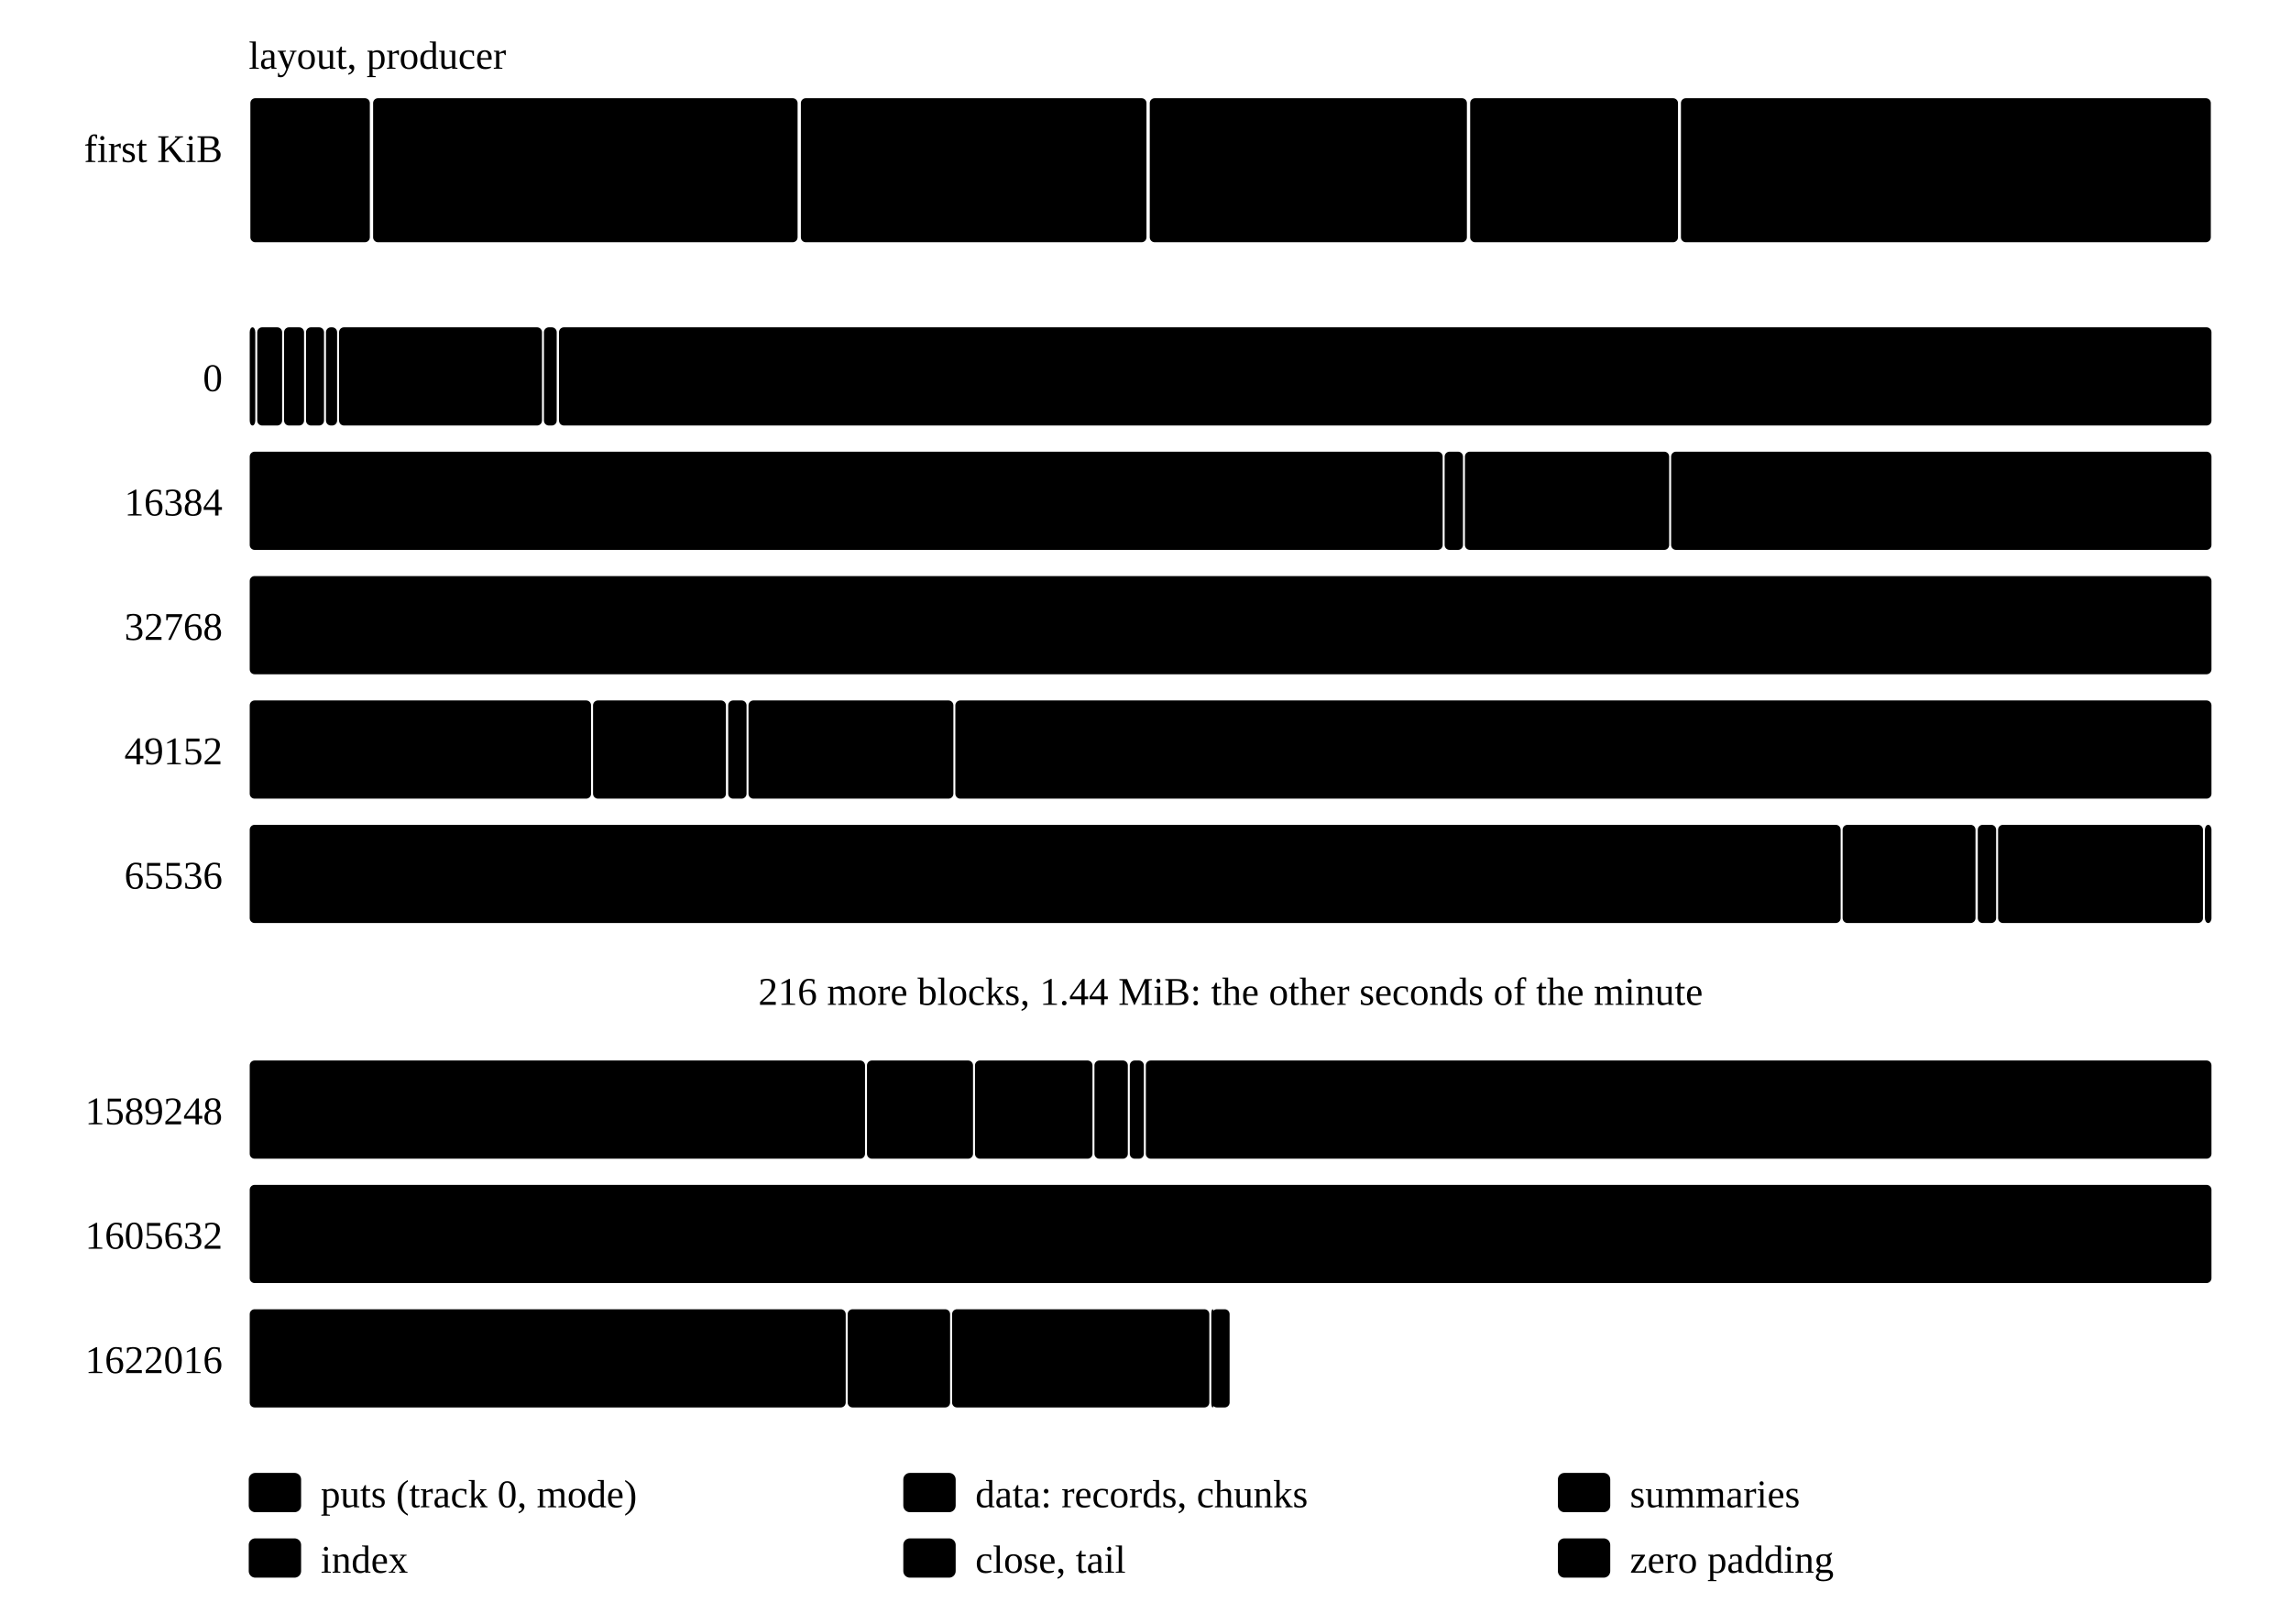
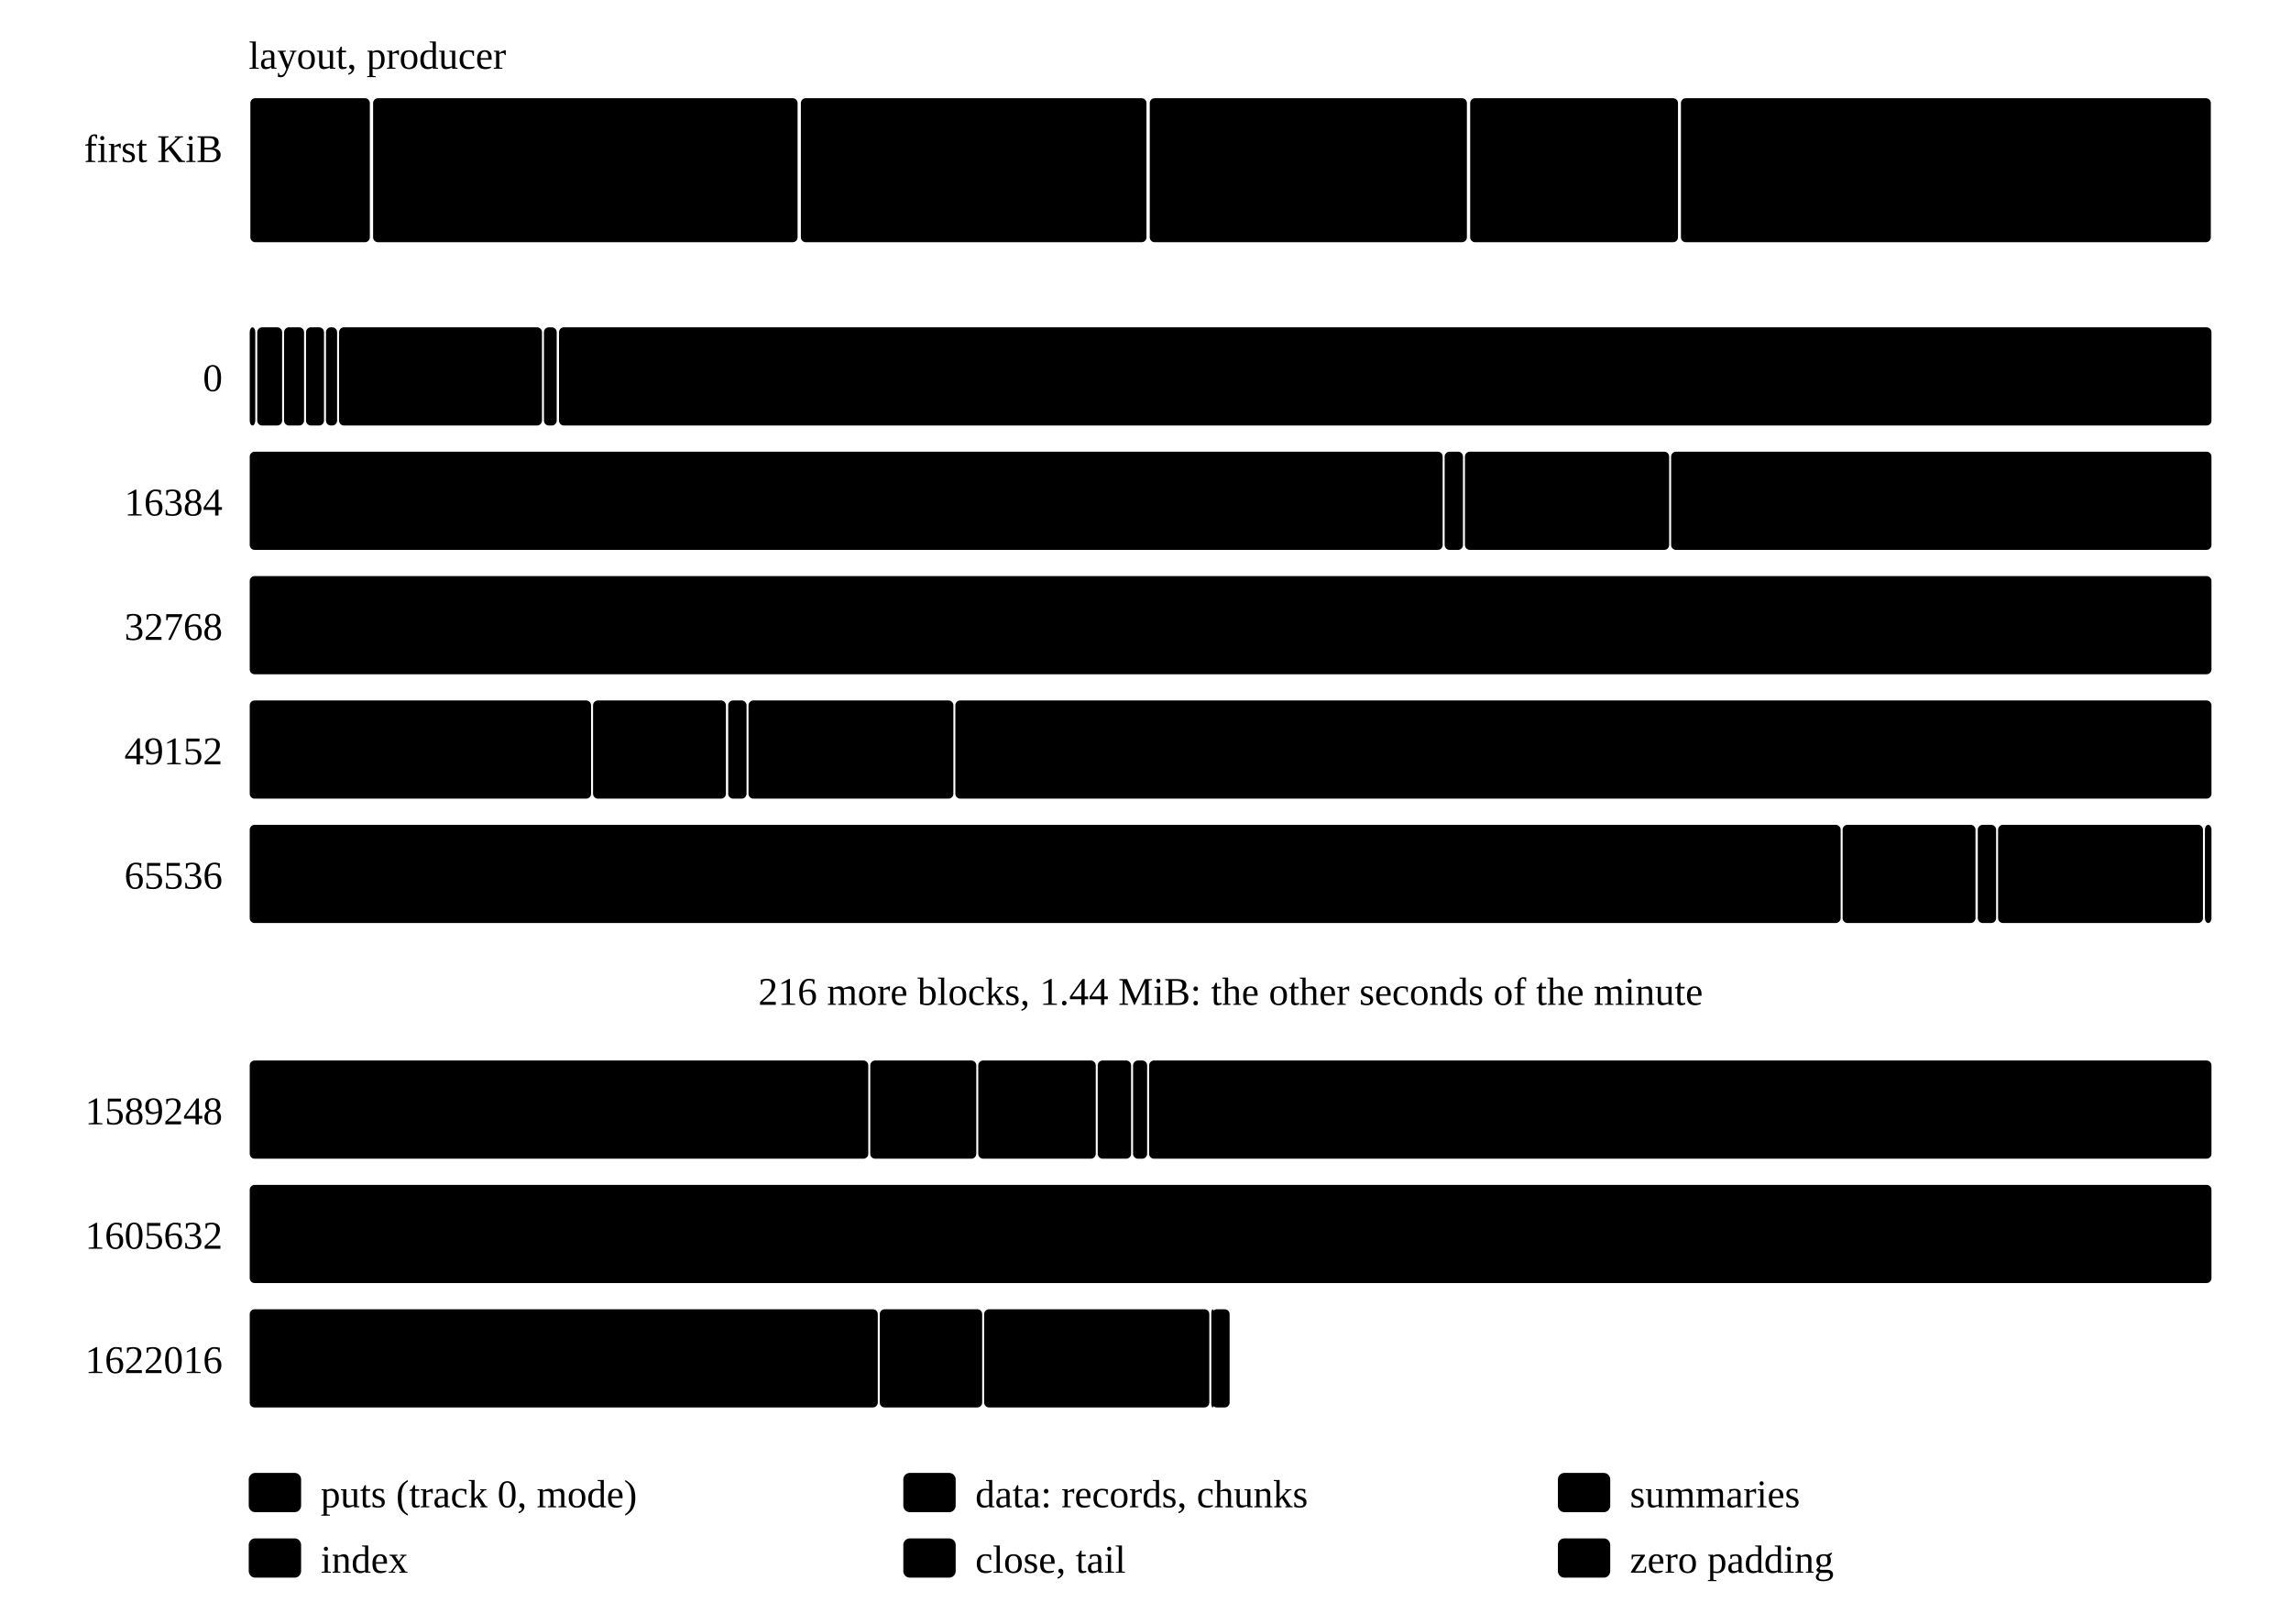
<svg xmlns="http://www.w3.org/2000/svg" class="ww-svg" viewBox="0 0 700 496" width="700" height="496" role="img" aria-label="The drive's first minute in one file of 1630208 bytes, on rows of 16 KiB: the first seconds, then the end. Puts, records blocks of log lines and temperatures, chunks of CAN frames and of phase current, summaries, the final index, the close padded with zeros and the tail">
  <text x="68.0" y="119.5" text-anchor="end" class="soft mono">0</text>
  <text x="68.0" y="157.5" text-anchor="end" class="soft mono">16384</text>
  <text x="68.0" y="195.5" text-anchor="end" class="soft mono">32768</text>
  <text x="68.0" y="233.5" text-anchor="end" class="soft mono">49152</text>
  <text x="68.0" y="271.5" text-anchor="end" class="soft mono">65536</text>
  <text x="68.0" y="343.5" text-anchor="end" class="soft mono">1589248</text>
  <text x="68.0" y="381.5" text-anchor="end" class="soft mono">1605632</text>
  <text x="68.0" y="419.5" text-anchor="end" class="soft mono">1622016</text>
  <text x="376.0" y="307.0" text-anchor="middle" class="small soft">216 more blocks, 1.44 MiB: the other seconds of the minute</text>
  <rect x="76.3" y="100.0" width="1.7" height="30.0" rx="1.5" class="tint-purple" />
  <rect x="78.6" y="100.0" width="7.6" height="30.0" rx="1.5" class="tint-purple" />
  <rect x="86.8" y="100.0" width="6.1" height="30.0" rx="1.5" class="tint-purple" />
  <rect x="93.5" y="100.0" width="5.5" height="30.0" rx="1.5" class="tint-blue" />
  <rect x="99.6" y="100.0" width="3.4" height="30.0" rx="1.5" class="tint-purple" />
  <rect x="103.6" y="100.0" width="62.0" height="30.0" rx="1.5" class="tint-blue" />
  <text x="134.6" y="119.5" text-anchor="middle" class="small">can0</text>
  <rect x="166.2" y="100.0" width="3.9" height="30.0" rx="1.5" class="tint-purple" />
  <rect x="170.8" y="100.0" width="504.9" height="30.0" rx="1.5" class="tint-blue" />
  <text x="423.2" y="119.5" text-anchor="middle" class="small">phase_a: a second of samples</text>
  <rect x="76.3" y="138.0" width="364.5" height="30.0" rx="1.5" class="tint-blue" />
  <rect x="441.4" y="138.0" width="5.6" height="30.0" rx="1.5" class="tint-blue" />
  <rect x="447.6" y="138.0" width="62.4" height="30.0" rx="1.5" class="tint-blue" />
  <text x="478.8" y="157.5" text-anchor="middle" class="small">can0</text>
  <rect x="510.6" y="138.0" width="165.1" height="30.0" rx="1.5" class="tint-blue" />
  <rect x="76.3" y="176.0" width="599.4" height="30.0" rx="1.5" class="tint-blue" />
  <text x="376.0" y="195.5" text-anchor="middle" class="small">phase_a: a second of samples</text>
  <rect x="76.3" y="214.0" width="104.3" height="30.0" rx="1.5" class="tint-blue" />
  <rect x="181.2" y="214.0" width="40.6" height="30.0" rx="1.5" class="tint-teal" />
  <rect x="222.5" y="214.0" width="5.6" height="30.0" rx="1.5" class="tint-blue" />
  <rect x="228.7" y="214.0" width="62.6" height="30.0" rx="1.5" class="tint-blue" />
  <text x="260.0" y="233.5" text-anchor="middle" class="small">can0</text>
  <rect x="291.9" y="214.0" width="383.8" height="30.0" rx="1.5" class="tint-blue" />
  <text x="483.8" y="233.5" text-anchor="middle" class="small">phase_a: a second of samples</text>
  <rect x="76.3" y="252.0" width="486.1" height="30.0" rx="1.5" class="tint-blue" />
  <rect x="563.0" y="252.0" width="40.6" height="30.0" rx="1.5" class="tint-teal" />
  <rect x="604.3" y="252.0" width="5.6" height="30.0" rx="1.5" class="tint-blue" />
  <rect x="610.5" y="252.0" width="62.6" height="30.0" rx="1.5" class="tint-blue" />
  <text x="641.8" y="271.5" text-anchor="middle" class="small">can0</text>
  <rect x="673.7" y="252.0" width="2.0" height="30.0" rx="1.5" class="tint-blue" />
-   <rect x="76.3" y="324.0" width="188.0" height="30.0" rx="1.5" class="tint-blue" />
-   <rect x="264.9" y="324.0" width="32.4" height="30.0" rx="1.5" class="tint-teal" />
-   <rect x="297.9" y="324.0" width="35.9" height="30.0" rx="1.5" class="tint-teal" />
-   <rect x="334.4" y="324.0" width="10.2" height="30.0" rx="1.5" class="tint-teal" />
-   <rect x="345.2" y="324.0" width="4.3" height="30.0" rx="1.5" class="tint-teal" />
-   <rect x="350.1" y="324.0" width="325.6" height="30.0" rx="1.5" class="tint-amber" />
-   <text x="512.9" y="343.5" text-anchor="middle" class="small">final index</text>
+   <rect x="76.3" y="324.0" width="189.0" height="30.0" rx="1.5" class="tint-blue" />
+   <rect x="265.9" y="324.0" width="32.4" height="30.0" rx="1.5" class="tint-teal" />
+   <rect x="298.9" y="324.0" width="35.9" height="30.0" rx="1.5" class="tint-teal" />
+   <rect x="335.4" y="324.0" width="10.2" height="30.0" rx="1.5" class="tint-teal" />
+   <rect x="346.2" y="324.0" width="4.3" height="30.0" rx="1.5" class="tint-teal" />
+   <rect x="351.1" y="324.0" width="324.6" height="30.0" rx="1.5" class="tint-amber" />
+   <text x="513.4" y="343.5" text-anchor="middle" class="small">final index</text>
  <rect x="76.3" y="362.0" width="599.4" height="30.0" rx="1.5" class="tint-amber" />
-   <rect x="76.3" y="400.0" width="182.1" height="30.0" rx="1.5" class="tint-amber" />
-   <rect x="259.0" y="400.0" width="31.3" height="30.0" rx="1.5" class="tint-green" />
-   <rect x="290.9" y="400.0" width="78.6" height="30.0" rx="1.5" class="faint hatch" />
+   <rect x="76.3" y="400.0" width="191.9" height="30.0" rx="1.5" class="tint-amber" />
+   <rect x="268.8" y="400.0" width="31.3" height="30.0" rx="1.5" class="tint-green" />
+   <rect x="300.7" y="400.0" width="68.8" height="30.0" rx="1.5" class="faint hatch" />
  <rect x="370.1" y="400.0" width="0.8" height="30.0" rx="1.5" class="tint-green" />
  <rect x="370.3" y="400.0" width="5.4" height="30.0" rx="1.5" class="tint-green" />
  <text x="68.0" y="49.5" text-anchor="end" class="small soft">first KiB</text>
  <rect x="76.5" y="30.0" width="36.5" height="44.0" rx="1.5" class="tint-purple" />
  <line x1="78.0" y1="29.0" x2="78.0" y2="24.0" class="thin" />
  <text x="76.0" y="21.0" text-anchor="start" class="small">layout, producer</text>
  <rect x="114.0" y="30.0" width="129.7" height="44.0" rx="1.5" class="tint-purple" />
  <text x="178.8" y="42.0" text-anchor="middle" class="small">2 clocks, map,</text>
  <text x="178.8" y="56.0" text-anchor="middle" class="small">mode</text>
  <text x="178.8" y="70.0" text-anchor="middle" class="small">“idle”</text>
  <rect x="244.7" y="30.0" width="105.6" height="44.0" rx="1.5" class="tint-purple" />
  <text x="297.5" y="56.0" text-anchor="middle" class="small">log, temp</text>
  <rect x="351.3" y="30.0" width="96.9" height="44.0" rx="1.5" class="tint-blue" />
  <text x="399.7" y="56.0" text-anchor="middle" class="small">log, temp</text>
  <rect x="449.2" y="30.0" width="63.5" height="44.0" rx="1.5" class="tint-purple" />
  <text x="480.9" y="56.0" text-anchor="middle" class="small">can0</text>
  <rect x="513.6" y="30.0" width="161.9" height="44.0" rx="1.5" class="tint-blue" />
  <text x="594.6" y="56.0" text-anchor="middle" class="small">can0</text>
  <path d="M76.0 76.0 L76.0 98.0 M676.0 76.0 L113.5 98.0" class="thin dash" />
  <rect x="76.0" y="450.0" width="16.0" height="12.0" rx="2" class="tint-purple" />
  <text x="98.0" y="460.5" text-anchor="start" class="small">puts (track 0, mode)</text>
  <rect x="276.0" y="450.0" width="16.0" height="12.0" rx="2" class="tint-blue" />
  <text x="298.0" y="460.5" text-anchor="start" class="small">data: records, chunks</text>
  <rect x="476.0" y="450.0" width="16.0" height="12.0" rx="2" class="tint-teal" />
  <text x="498.0" y="460.5" text-anchor="start" class="small">summaries</text>
  <rect x="76.0" y="470.0" width="16.0" height="12.0" rx="2" class="tint-amber" />
  <text x="98.0" y="480.5" text-anchor="start" class="small">index</text>
  <rect x="276.0" y="470.0" width="16.0" height="12.0" rx="2" class="tint-green" />
  <text x="298.0" y="480.5" text-anchor="start" class="small">close, tail</text>
  <rect x="476.0" y="470.0" width="16.0" height="12.0" rx="2" class="faint hatch" />
  <text x="498.0" y="480.5" text-anchor="start" class="small">zero padding</text>
</svg>
